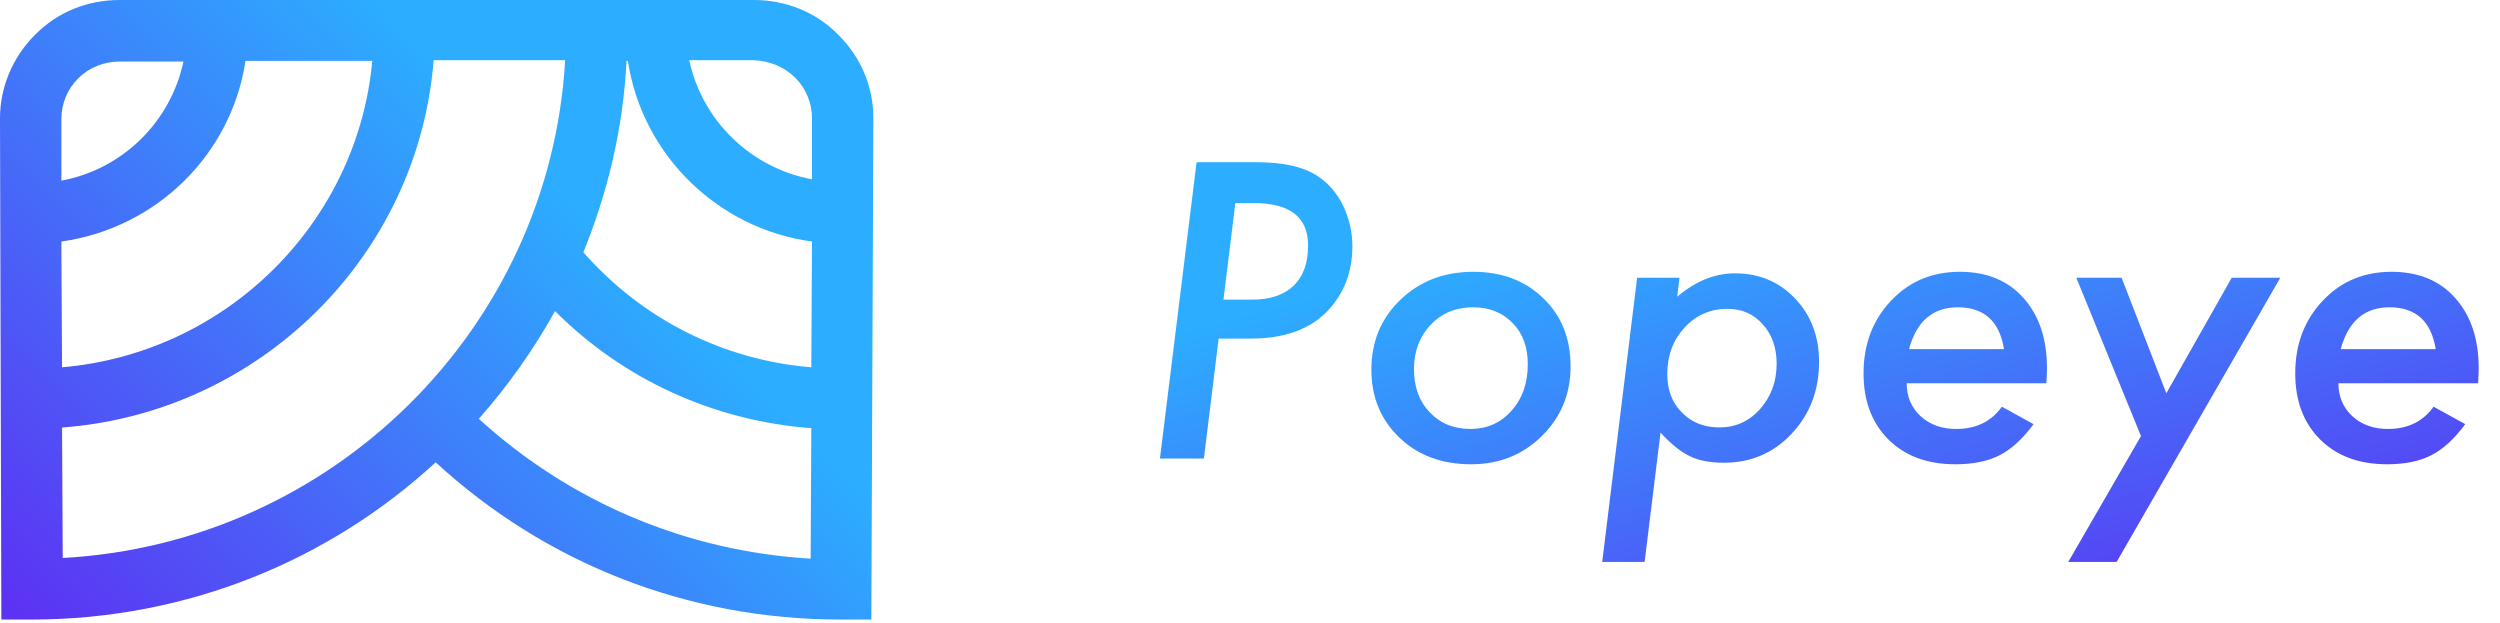
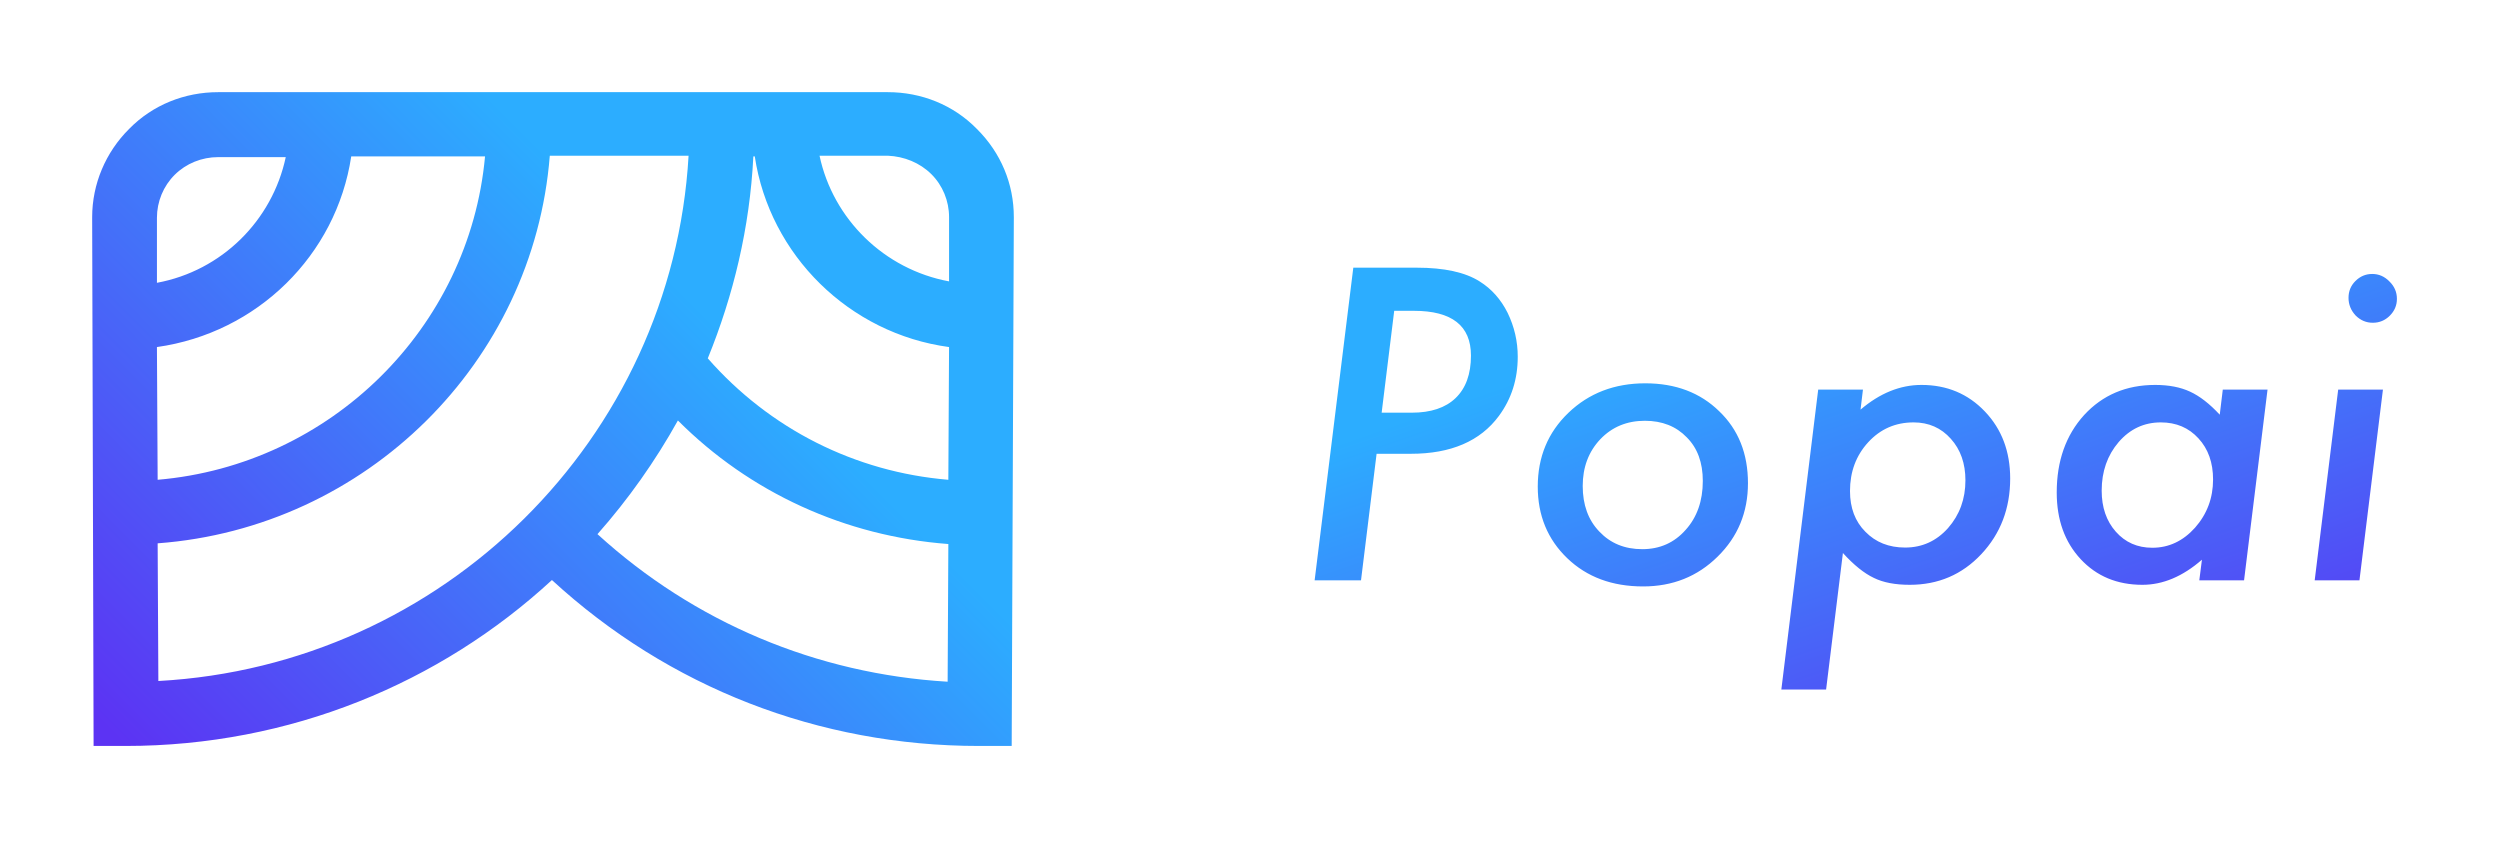
- <svg xmlns="http://www.w3.org/2000/svg" width="458" height="114" viewBox="0 0 458 114" fill="none">
-   <path d="M219.215 29.719H230.219C235 29.719 238.645 30.516 241.152 32.109C243.215 33.398 244.832 35.215 246.004 37.559C247.176 39.973 247.762 42.516 247.762 45.188C247.762 49.078 246.672 52.5 244.492 55.453C241.258 59.836 236.16 62.027 229.199 62.027H223.258L220.551 84H212.5L219.215 29.719ZM226.316 37.207L224.137 54.891H229.375C232.68 54.891 235.211 54.047 236.969 52.359C238.75 50.648 239.641 48.188 239.641 44.977C239.641 39.797 236.336 37.207 229.727 37.207H226.316ZM287.728 67.125C287.728 72.188 285.97 76.441 282.455 79.887C278.963 83.332 274.65 85.055 269.517 85.055C264.15 85.055 259.767 83.426 256.369 80.168C252.947 76.887 251.236 72.738 251.236 67.723C251.236 62.59 253.005 58.324 256.545 54.926C260.107 51.504 264.56 49.793 269.904 49.793C275.154 49.793 279.431 51.41 282.736 54.645C286.064 57.832 287.728 61.992 287.728 67.125ZM279.888 66.738C279.888 63.551 278.963 61.031 277.111 59.18C275.259 57.258 272.834 56.297 269.834 56.297C266.716 56.297 264.138 57.363 262.099 59.496C260.06 61.652 259.041 64.359 259.041 67.617C259.041 70.898 260.002 73.535 261.923 75.527C263.845 77.566 266.33 78.586 269.377 78.586C272.423 78.586 274.931 77.473 276.9 75.246C278.892 73.043 279.888 70.207 279.888 66.738ZM307.691 50.883L307.269 54.363C310.62 51.504 314.148 50.074 317.851 50.074C322.257 50.074 325.925 51.609 328.855 54.68C331.784 57.75 333.249 61.629 333.249 66.316C333.249 71.519 331.573 75.902 328.222 79.465C324.894 83.004 320.757 84.773 315.812 84.773C313.28 84.773 311.206 84.375 309.589 83.578C307.902 82.781 306.109 81.34 304.21 79.254L301.292 102.949H293.523L299.921 50.883H307.691ZM325.48 66.633C325.48 63.703 324.636 61.301 322.948 59.426C321.261 57.527 319.105 56.578 316.48 56.578C313.339 56.578 310.714 57.727 308.605 60.023C306.495 62.32 305.441 65.144 305.441 68.496C305.441 71.426 306.331 73.781 308.113 75.562C309.894 77.391 312.191 78.305 315.003 78.305C317.956 78.305 320.441 77.18 322.456 74.93C324.472 72.633 325.48 69.867 325.48 66.633ZM349.309 70.219C349.309 72.656 350.153 74.66 351.841 76.231C353.552 77.801 355.731 78.586 358.38 78.586C362.012 78.586 364.802 77.227 366.747 74.508L372.548 77.707C370.532 80.426 368.458 82.324 366.325 83.402C364.169 84.504 361.473 85.055 358.239 85.055C353.106 85.055 349.016 83.543 345.97 80.519C342.923 77.496 341.399 73.453 341.399 68.391C341.399 63.094 343.075 58.664 346.427 55.102C349.755 51.562 353.962 49.793 359.048 49.793C363.97 49.793 367.848 51.387 370.684 54.574C373.567 57.785 375.009 62.086 375.009 67.477C375.009 68.039 374.973 68.953 374.903 70.219H349.309ZM367.134 63.961C366.313 58.852 363.489 56.297 358.661 56.297C354.091 56.297 351.114 58.852 349.731 63.961H367.134ZM417.752 50.883L387.764 102.949H378.905L392.229 79.887L380.381 50.883H388.678L396.87 72.047L408.858 50.883H417.752ZM428.398 70.219C428.398 72.656 429.242 74.66 430.93 76.231C432.641 77.801 434.82 78.586 437.469 78.586C441.102 78.586 443.891 77.227 445.836 74.508L451.637 77.707C449.621 80.426 447.547 82.324 445.414 83.402C443.258 84.504 440.562 85.055 437.328 85.055C432.195 85.055 428.105 83.543 425.059 80.519C422.012 77.496 420.488 73.453 420.488 68.391C420.488 63.094 422.164 58.664 425.516 55.102C428.844 51.562 433.051 49.793 438.137 49.793C443.059 49.793 446.938 51.387 449.773 54.574C452.656 57.785 454.098 62.086 454.098 67.477C454.098 68.039 454.062 68.953 453.992 70.219H428.398ZM446.223 63.961C445.402 58.852 442.578 56.297 437.75 56.297C433.18 56.297 430.203 58.852 428.82 63.961H446.223Z" fill="url(#paint0_linear_4508_2591)" />
-   <path d="M159.629 113.498L160 21.817V21.694C160 15.934 157.776 10.541 153.575 6.373C149.498 2.207 143.938 0 138.131 0L21.869 0C16.062 0 10.502 2.207 6.425 6.373C2.348 10.419 -4.76837e-07 15.934 -4.76837e-07 21.695V21.818L0.248 113.499H5.807C34.348 113.499 60.416 102.59 79.814 84.695C100.077 103.326 126.148 113.499 153.946 113.499H159.63L159.629 113.498ZM106.873 46.209C111.321 35.301 114.163 23.533 114.781 11.154H115.029C117.621 28.314 131.458 41.918 148.756 44.248L148.632 67.29C132.447 65.942 117.621 58.465 106.871 46.209L106.873 46.209ZM145.669 14.219C147.646 16.18 148.758 18.876 148.758 21.695V32.849C137.514 30.766 128.619 22.063 126.271 11.032H138.131C140.973 11.154 143.691 12.258 145.668 14.219H145.669ZM44.973 11.154L68.202 11.154C65.484 40.939 41.391 64.716 11.368 67.291L11.244 44.249C28.665 41.797 42.379 28.314 44.974 11.154H44.973ZM11.244 21.818C11.244 18.999 12.356 16.303 14.333 14.342C16.309 12.38 19.029 11.277 21.869 11.277L33.607 11.277C31.26 22.309 22.488 31.011 11.245 33.094V21.818H11.244ZM11.491 102.223L11.368 78.322C47.568 75.626 76.603 46.945 79.445 11.032L103.537 11.032C100.695 60.182 60.911 99.527 11.489 102.223H11.491ZM87.722 76.728C93.075 70.674 97.756 64.057 101.684 56.994C114.162 69.496 130.718 77.095 148.633 78.444L148.51 102.345C125.776 100.996 104.525 92.049 87.722 76.728V76.728Z" fill="url(#paint1_linear_4508_2591)" />
+ <svg xmlns="http://www.w3.org/2000/svg" width="434" height="146" viewBox="0 0 434 146" fill="none">
+   <path d="M175.629 129.498L176 37.817V37.694C176 31.934 173.776 26.541 169.575 22.373C165.498 18.207 159.938 16 154.131 16L37.869 16C32.062 16 26.502 18.207 22.425 22.373C18.348 26.419 16 31.934 16 37.695V37.818L16.248 129.499H21.807C50.348 129.499 76.416 118.59 95.814 100.695C116.077 119.326 142.148 129.499 169.946 129.499H175.63L175.629 129.498ZM122.873 62.209C127.321 51.301 130.163 39.533 130.781 27.154H131.029C133.621 44.314 147.458 57.918 164.756 60.248L164.632 83.29C148.447 81.942 133.621 74.465 122.871 62.209L122.873 62.209ZM161.669 30.219C163.646 32.18 164.758 34.876 164.758 37.695V48.849C153.514 46.766 144.619 38.063 142.271 27.032H154.131C156.973 27.154 159.691 28.258 161.668 30.219H161.669ZM60.973 27.154H84.202C81.484 56.939 57.391 80.716 27.368 83.291L27.244 60.249C44.665 57.797 58.379 44.314 60.974 27.154H60.973ZM27.244 37.818C27.244 34.999 28.356 32.303 30.333 30.342C32.309 28.38 35.029 27.277 37.87 27.277H49.607C47.26 38.309 38.488 47.011 27.245 49.094V37.818H27.244ZM27.491 118.223L27.368 94.322C63.568 91.626 92.603 62.945 95.445 27.032L119.537 27.032C116.695 76.182 76.911 115.527 27.489 118.223H27.491ZM103.722 92.728C109.075 86.674 113.756 80.057 117.684 72.994C130.162 85.496 146.718 93.095 164.633 94.444L164.51 118.345C141.776 116.996 120.525 108.05 103.722 92.728V92.728Z" fill="url(#paint0_linear_4547_2587)" />
+   <path d="M234.934 46.469H245.938C250.719 46.469 254.363 47.266 256.871 48.859C258.934 50.148 260.551 51.965 261.723 54.309C262.895 56.723 263.48 59.266 263.48 61.938C263.48 65.828 262.391 69.25 260.211 72.203C256.977 76.586 251.879 78.777 244.918 78.777H238.977L236.27 100.75H228.219L234.934 46.469ZM242.035 53.957L239.855 71.641H245.094C248.398 71.641 250.93 70.797 252.688 69.109C254.469 67.398 255.359 64.938 255.359 61.727C255.359 56.547 252.055 53.957 245.445 53.957H242.035ZM303.447 83.875C303.447 88.938 301.689 93.191 298.173 96.637C294.681 100.082 290.369 101.805 285.236 101.805C279.869 101.805 275.486 100.176 272.088 96.918C268.666 93.637 266.955 89.488 266.955 84.473C266.955 79.34 268.724 75.074 272.263 71.676C275.826 68.254 280.279 66.543 285.623 66.543C290.873 66.543 295.15 68.16 298.455 71.394C301.783 74.582 303.447 78.742 303.447 83.875ZM295.607 83.488C295.607 80.301 294.681 77.781 292.83 75.93C290.978 74.008 288.552 73.047 285.552 73.047C282.435 73.047 279.857 74.113 277.818 76.246C275.779 78.402 274.759 81.109 274.759 84.367C274.759 87.648 275.72 90.285 277.642 92.277C279.564 94.316 282.048 95.336 285.095 95.336C288.142 95.336 290.65 94.223 292.619 91.996C294.611 89.793 295.607 86.957 295.607 83.488ZM323.409 67.633L322.988 71.113C326.339 68.254 329.866 66.824 333.57 66.824C337.976 66.824 341.644 68.359 344.573 71.43C347.503 74.5 348.968 78.379 348.968 83.066C348.968 88.269 347.292 92.652 343.941 96.215C340.613 99.754 336.476 101.523 331.53 101.523C328.999 101.523 326.925 101.125 325.308 100.328C323.62 99.531 321.827 98.09 319.929 96.004L317.011 119.699H309.241L315.64 67.633H323.409ZM341.198 83.383C341.198 80.453 340.355 78.051 338.667 76.176C336.98 74.277 334.823 73.328 332.198 73.328C329.058 73.328 326.433 74.477 324.323 76.773C322.214 79.07 321.159 81.894 321.159 85.246C321.159 88.176 322.05 90.531 323.831 92.312C325.613 94.141 327.909 95.055 330.722 95.055C333.675 95.055 336.159 93.93 338.175 91.68C340.191 89.383 341.198 86.617 341.198 83.383ZM393.645 67.633L389.567 100.75H381.798L382.255 97.164C378.927 100.07 375.481 101.523 371.919 101.523C367.536 101.523 363.962 100.035 361.196 97.059C358.43 94.082 357.048 90.227 357.048 85.492C357.048 80.031 358.63 75.555 361.794 72.062C365.005 68.57 369.118 66.824 374.134 66.824C376.501 66.824 378.516 67.211 380.18 67.984C381.868 68.758 383.591 70.094 385.348 71.992L385.876 67.633H393.645ZM384.188 83.242C384.188 80.312 383.345 77.934 381.657 76.106C379.97 74.254 377.79 73.328 375.118 73.328C372.212 73.328 369.774 74.465 367.805 76.738C365.837 79.035 364.852 81.848 364.852 85.176C364.852 88.082 365.673 90.461 367.313 92.312C368.954 94.164 371.063 95.09 373.641 95.09C376.501 95.09 378.973 93.93 381.059 91.609C383.145 89.242 384.188 86.453 384.188 83.242ZM416.104 51.883C416.104 53.008 415.694 53.98 414.873 54.801C414.053 55.621 413.069 56.031 411.92 56.031C410.772 56.031 409.776 55.609 408.932 54.766C408.112 53.875 407.702 52.855 407.702 51.707C407.702 50.559 408.1 49.586 408.897 48.789C409.717 47.969 410.69 47.559 411.815 47.559C412.963 47.559 413.959 47.992 414.803 48.859C415.67 49.703 416.104 50.711 416.104 51.883ZM413.678 67.633L409.6 100.75H401.83L405.909 67.633H413.678Z" fill="url(#paint1_linear_4547_2587)" />
  <defs>
-     <linearGradient id="paint0_linear_4508_2591" x1="433.818" y1="107.244" x2="407.333" y2="9.237" gradientUnits="userSpaceOnUse">
+     <linearGradient id="paint0_linear_4547_2587" x1="10.594" y1="118.52" x2="98.931" y2="30.887" gradientUnits="userSpaceOnUse">
      <stop stop-color="#5C33F3" />
      <stop offset="1" stop-color="#2CADFF" />
    </linearGradient>
-     <linearGradient id="paint1_linear_4508_2591" x1="-5.406" y1="102.52" x2="82.931" y2="14.887" gradientUnits="userSpaceOnUse">
+     <linearGradient id="paint1_linear_4547_2587" x1="399.234" y1="123.994" x2="366.574" y2="30.204" gradientUnits="userSpaceOnUse">
      <stop stop-color="#5C33F3" />
      <stop offset="1" stop-color="#2CADFF" />
    </linearGradient>
  </defs>
</svg>
